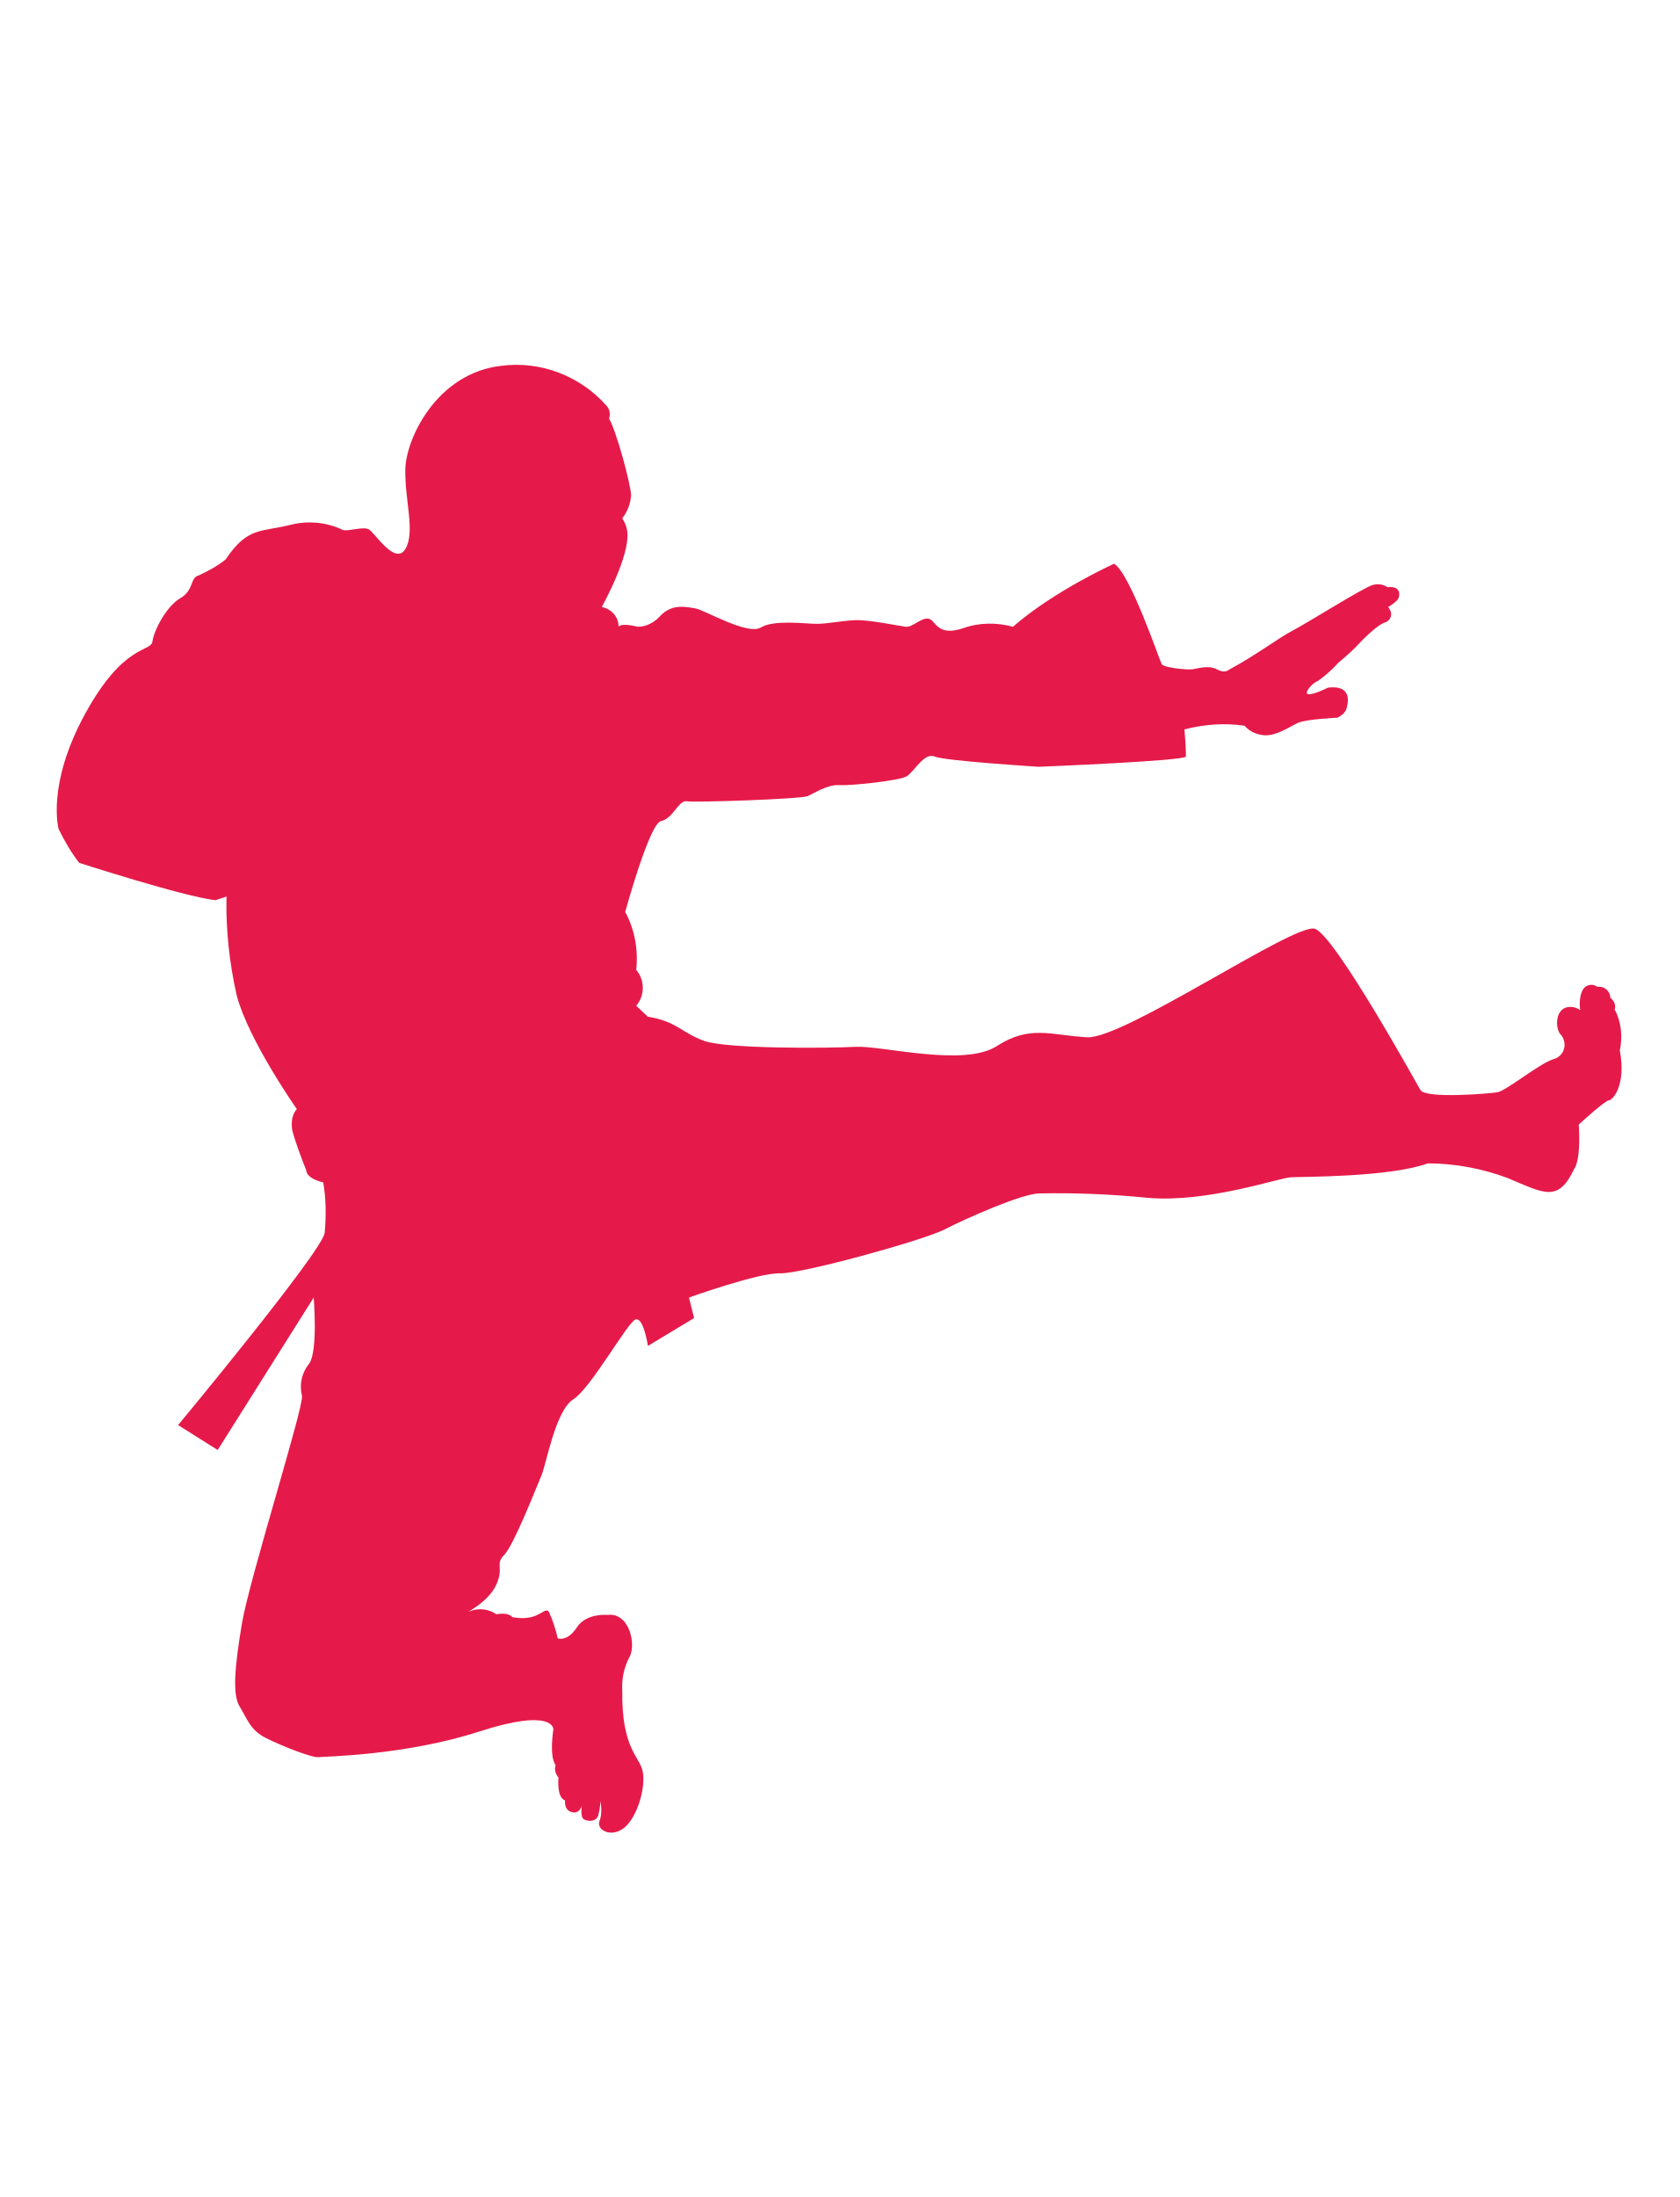
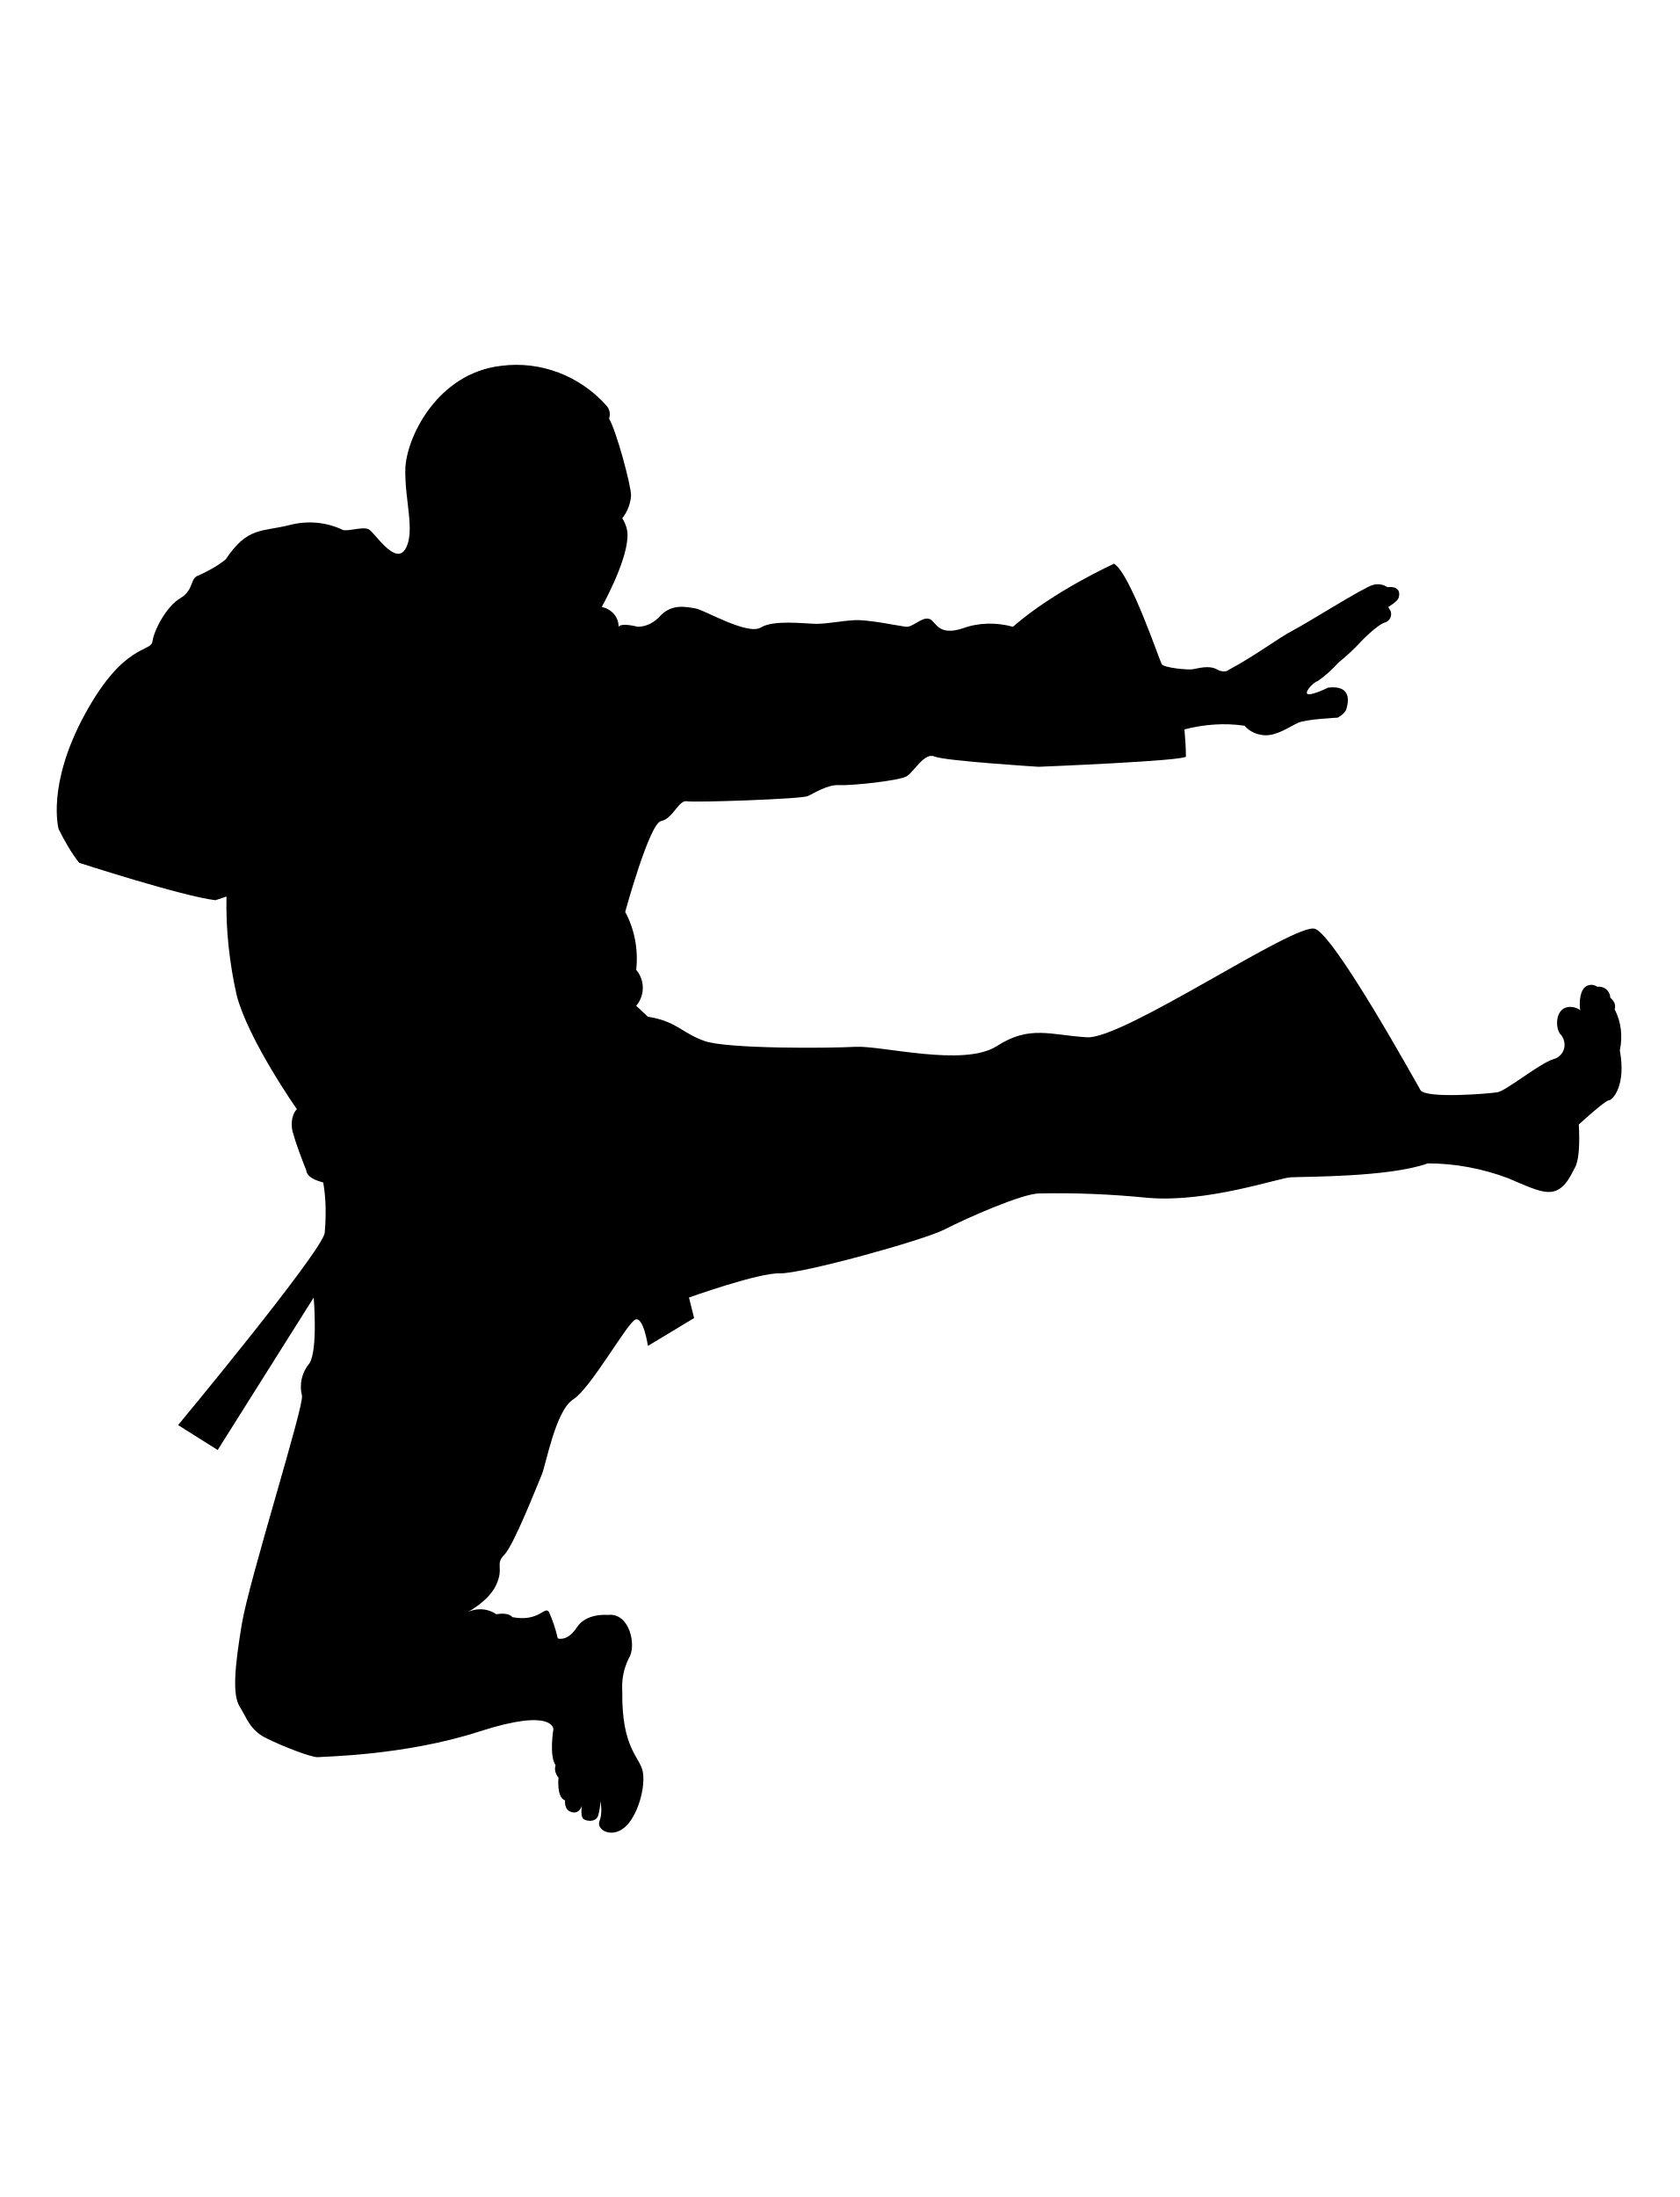
- <svg xmlns="http://www.w3.org/2000/svg" version="1.1" id="Layer_1" x="0px" y="0px" viewBox="0 0 229.2 299.7" style="enable-background:new 0 0 229.2 299.7;" xml:space="preserve">
-   <style type="text/css">
- 	.st0{fill:#E51A4A;}
- </style>
-   <path id="Path_369_2_" class="st0" d="M82.1,82.8c0,0,3.3-5.9,3.5-9.4c0.1-1-0.2-1.9-0.7-2.7c0.7-0.9,1.1-1.9,1.2-3.1  c0-1.4-2-8.8-3-10.5c0.2-0.6,0.1-1.2-0.3-1.7c-3.6-4.1-9-6.2-14.4-5.5c-8.8,1-13,9.9-13.1,14.1s1.4,8.6,0,10.9s-4.2-2.3-5-2.7  s-2.7,0.3-3.5,0.1c-2.3-1.1-4.8-1.3-7.2-0.7c-3.9,1-5.8,0.2-8.8,4.7c-1.1,0.9-2.4,1.6-3.7,2.2c-1.2,0.3-0.6,2-2.5,3.1  S21,86,20.8,87.5s-3.9,0.2-9.2,9.9S8,113.1,8,113.1c0.8,1.6,1.7,3.2,2.8,4.6c0,0,14.2,4.6,18.6,5.1l1.5-0.5  c-0.1,4.5,0.4,9.1,1.4,13.5c1.6,6.1,8.2,15.5,8.2,15.5s-1,0.9-0.6,3c0.5,1.8,1.2,3.6,1.9,5.4c0,0-0.1,1,2.3,1.6  c0.4,2.3,0.4,4.6,0.2,6.9c-0.5,2.7-20,26.2-20,26.2l5.4,3.4L42.8,177c0,0,0.6,7.2-0.6,9c-1,1.2-1.4,2.8-1,4.4  c0.3,1.4-7.2,25.1-8.2,31.1s-1.3,9.7-0.3,11.3s1.4,3.2,3.6,4.3s6.3,2.7,7.1,2.6s11.8-0.2,22-3.5s10.1-0.3,10.1-0.3s-0.6,3.6,0.3,4.9  c-0.2,0.6,0,1.2,0.4,1.7c0,0-0.3,2.7,0.9,3.1c0,0-0.2,1.3,0.9,1.6s1.4-0.9,1.4-0.9s-0.3,1.6,0.3,1.9s1.6,0.3,1.9-0.5  c0.2-0.7,0.3-1.3,0.3-2c0.2,0.9,0.2,1.9-0.1,2.7c-0.5,1.2,1.6,2.4,3.4,0.9s2.9-5.5,2.5-7.6s-2.9-3.1-2.8-11  c-0.1-1.6,0.2-3.1,0.9-4.5c1.1-1.7,0.1-6.3-2.9-5.9c0,0-2.9-0.3-4.2,1.7s-2.6,1.5-2.6,1.5c-0.3-1.3-0.7-2.5-1.2-3.6  c-0.6-0.9-1.3,1.4-5,0.7c0,0-0.4-0.7-2.2-0.4c-1.3-0.9-3-0.9-4.4,0c0,0,3.3-1.6,4.4-4s-0.2-2.8,1.1-4.1s4.5-9.5,5.1-10.9  s1.9-8.8,4.3-10.3s7.4-10.5,8.5-10.9s1.7,3.6,1.7,3.6l6.3-3.8l-0.7-2.8c0,0,9.5-3.4,12.4-3.3s19.6-4.5,22.5-6  c2.9-1.5,10.6-4.9,12.9-4.9c4.9-0.1,9.8,0.1,14.8,0.6c8.1,0.7,17.8-2.7,19.5-2.8s13.5,0,18.7-1.9c3.7,0,7.4,0.7,10.9,2  c5,2.1,6.9,3.4,9.1-1.3c0,0,0.9-0.9,0.6-6c0,0,3.6-3.3,4.1-3.3s2.4-2,1.5-6.8c0.4-1.9,0.2-3.9-0.7-5.6c0.2-0.6-0.1-1.2-0.6-1.6  c0-0.8-0.7-1.5-1.5-1.5c-0.1,0-0.2,0-0.3,0c-0.5-0.4-1.3-0.3-1.7,0.1c-0.8,0.8-0.7,2.6-0.6,3.1c-0.7-0.5-1.6-0.6-2.3-0.2  c-1.2,0.8-1,3-0.3,3.6c0.7,0.9,0.6,2.2-0.3,2.9c-0.2,0.2-0.5,0.3-0.8,0.4c-1.9,0.6-6.4,4.3-7.6,4.5s-9.8,0.9-10.5-0.3  s-11.7-21.1-14.4-22s-26.1,15.1-31.1,14.8s-7.8-1.7-12.3,1.2s-15.7-0.1-19.3,0.1s-17.5,0.3-20.6-0.8s-3.8-2.7-7.7-3.3l-1.6-1.5  c1.2-1.4,1.2-3.5,0-4.9c0.3-2.7-0.2-5.5-1.5-7.9c0,0,3.3-12.1,4.9-12.4s2.4-2.9,3.5-2.7s15.6-0.3,16.5-0.7s2.7-1.6,4.3-1.5  s8.2-0.6,9.2-1.2s2.4-3.3,3.8-2.7c1.4,0.6,14.2,1.4,14.2,1.4s20-0.8,20.1-1.4c0-1.2-0.1-2.5-0.2-3.7c2.7-0.7,5.5-0.9,8.2-0.5  c0.7,0.8,1.6,1.2,2.7,1.3c1.7,0.1,3.5-1.2,4.6-1.7s5.4-0.7,5.4-0.7s1-0.5,1.2-1.2s0.9-3.3-2.5-2.9c0,0-2,1-2.7,0.9s0.6-1.6,1.3-1.8  c1-0.7,2-1.6,2.8-2.5c1.1-0.9,2.1-1.8,3.1-2.9c0,0,2.2-2.3,3.3-2.6c0.6-0.2,1-0.9,0.7-1.6c-0.1-0.2-0.2-0.3-0.3-0.5  c0,0,1.2-0.7,1.4-1.2s0.3-1.7-1.5-1.5c-0.6-0.4-1.3-0.5-2-0.3c-1.2,0.3-8.8,5.1-10.9,6.2s-4.9,3.3-8.8,5.4c0,0-0.5,0.5-1.6-0.1  s-2.6-0.1-3.3,0s-3.9-0.2-4.2-0.7s-4.3-12.4-6.5-13.7c0,0-8.2,3.7-13.8,8.6c-2.2-0.6-4.6-0.6-6.8,0.2c-3.6,1.2-3.7-1.1-4.7-1.3  s-2.2,1.2-3.1,1.1s-5.1-1-7-0.9s-3.7,0.5-5.2,0.5s-5.8-0.6-7.6,0.5s-7.7-2.4-8.9-2.6s-3.2-0.7-4.8,1c-0.8,0.9-1.9,1.5-3.1,1.5  c0,0-2.2-0.6-2.6,0C84.4,84.2,83.5,83.1,82.1,82.8" />
+ <svg xmlns="http://www.w3.org/2000/svg" class="svg-sport" version="1.1" id="Layer_1" x="0px" y="0px" viewBox="0 0 229.2 299.7" style="enable-background:new 0 0 229.2 299.7;" xml:space="preserve">
+   <path id="Path_369_2_" class="st0" d="M82.1,82.8c0,0,3.3-5.9,3.5-9.4c0.1-1-0.2-1.9-0.7-2.7c0.7-0.9,1.1-1.9,1.2-3.1                      c0-1.4-2-8.8-3-10.5c0.2-0.6,0.1-1.2-0.3-1.7c-3.6-4.1-9-6.2-14.4-5.5c-8.8,1-13,9.9-13.1,14.1s1.4,8.6,0,10.9s-4.2-2.3-5-2.7                      s-2.7,0.3-3.5,0.1c-2.3-1.1-4.8-1.3-7.2-0.7c-3.9,1-5.8,0.2-8.8,4.7c-1.1,0.9-2.4,1.6-3.7,2.2c-1.2,0.3-0.6,2-2.5,3.1                      S21,86,20.8,87.5s-3.9,0.2-9.2,9.9S8,113.1,8,113.1c0.8,1.6,1.7,3.2,2.8,4.6c0,0,14.2,4.6,18.6,5.1l1.5-0.5                      c-0.1,4.5,0.4,9.1,1.4,13.5c1.6,6.1,8.2,15.5,8.2,15.5s-1,0.9-0.6,3c0.5,1.8,1.2,3.6,1.9,5.4c0,0-0.1,1,2.3,1.6                      c0.4,2.3,0.4,4.6,0.2,6.9c-0.5,2.7-20,26.2-20,26.2l5.4,3.4L42.8,177c0,0,0.6,7.2-0.6,9c-1,1.2-1.4,2.8-1,4.4                      c0.3,1.4-7.2,25.1-8.2,31.1s-1.3,9.7-0.3,11.3s1.4,3.2,3.6,4.3s6.3,2.7,7.1,2.6s11.8-0.2,22-3.5s10.1-0.3,10.1-0.3s-0.6,3.6,0.3,4.9                      c-0.2,0.6,0,1.2,0.4,1.7c0,0-0.3,2.7,0.9,3.1c0,0-0.2,1.3,0.9,1.6s1.4-0.9,1.4-0.9s-0.3,1.6,0.3,1.9s1.6,0.3,1.9-0.5                      c0.2-0.7,0.3-1.3,0.3-2c0.2,0.9,0.2,1.9-0.1,2.7c-0.5,1.2,1.6,2.4,3.4,0.9s2.9-5.5,2.5-7.6s-2.9-3.1-2.8-11                      c-0.1-1.6,0.2-3.1,0.9-4.5c1.1-1.7,0.1-6.3-2.9-5.9c0,0-2.9-0.3-4.2,1.7s-2.6,1.5-2.6,1.5c-0.3-1.3-0.7-2.5-1.2-3.6                      c-0.6-0.9-1.3,1.4-5,0.7c0,0-0.4-0.7-2.2-0.4c-1.3-0.9-3-0.9-4.4,0c0,0,3.3-1.6,4.4-4s-0.2-2.8,1.1-4.1s4.5-9.5,5.1-10.9                      s1.9-8.8,4.3-10.3s7.4-10.5,8.5-10.9s1.7,3.6,1.7,3.6l6.3-3.8l-0.7-2.8c0,0,9.5-3.4,12.4-3.3s19.6-4.5,22.5-6                      c2.9-1.5,10.6-4.9,12.9-4.9c4.9-0.1,9.8,0.1,14.8,0.6c8.1,0.7,17.8-2.7,19.5-2.8s13.5,0,18.7-1.9c3.7,0,7.4,0.7,10.9,2                      c5,2.1,6.9,3.4,9.1-1.3c0,0,0.9-0.9,0.6-6c0,0,3.6-3.3,4.1-3.3s2.4-2,1.5-6.8c0.4-1.9,0.2-3.9-0.7-5.6c0.2-0.6-0.1-1.2-0.6-1.6                      c0-0.8-0.7-1.5-1.5-1.5c-0.1,0-0.2,0-0.3,0c-0.5-0.4-1.3-0.3-1.7,0.1c-0.8,0.8-0.7,2.6-0.6,3.1c-0.7-0.5-1.6-0.6-2.3-0.2                      c-1.2,0.8-1,3-0.3,3.6c0.7,0.9,0.6,2.2-0.3,2.9c-0.2,0.2-0.5,0.3-0.8,0.4c-1.9,0.6-6.4,4.3-7.6,4.5s-9.8,0.9-10.5-0.3                      s-11.7-21.1-14.4-22s-26.1,15.1-31.1,14.8s-7.8-1.7-12.3,1.2s-15.7-0.1-19.3,0.1s-17.5,0.3-20.6-0.8s-3.8-2.7-7.7-3.3l-1.6-1.5                      c1.2-1.4,1.2-3.5,0-4.9c0.3-2.7-0.2-5.5-1.5-7.9c0,0,3.3-12.1,4.9-12.4s2.4-2.9,3.5-2.7s15.6-0.3,16.5-0.7s2.7-1.6,4.3-1.5                      s8.2-0.6,9.2-1.2s2.4-3.3,3.8-2.7c1.4,0.6,14.2,1.4,14.2,1.4s20-0.8,20.1-1.4c0-1.2-0.1-2.5-0.2-3.7c2.7-0.7,5.5-0.9,8.2-0.5                      c0.7,0.8,1.6,1.2,2.7,1.3c1.7,0.1,3.5-1.2,4.6-1.7s5.4-0.7,5.4-0.7s1-0.5,1.2-1.2s0.9-3.3-2.5-2.9c0,0-2,1-2.7,0.9s0.6-1.6,1.3-1.8                      c1-0.7,2-1.6,2.8-2.5c1.1-0.9,2.1-1.8,3.1-2.9c0,0,2.2-2.3,3.3-2.6c0.6-0.2,1-0.9,0.7-1.6c-0.1-0.2-0.2-0.3-0.3-0.5                      c0,0,1.2-0.7,1.4-1.2s0.3-1.7-1.5-1.5c-0.6-0.4-1.3-0.5-2-0.3c-1.2,0.3-8.8,5.1-10.9,6.2s-4.9,3.3-8.8,5.4c0,0-0.5,0.5-1.6-0.1                      s-2.6-0.1-3.3,0s-3.9-0.2-4.2-0.7s-4.3-12.4-6.5-13.7c0,0-8.2,3.7-13.8,8.6c-2.2-0.6-4.6-0.6-6.8,0.2c-3.6,1.2-3.7-1.1-4.7-1.3                      s-2.2,1.2-3.1,1.1s-5.1-1-7-0.9s-3.7,0.5-5.2,0.5s-5.8-0.6-7.6,0.5s-7.7-2.4-8.9-2.6s-3.2-0.7-4.8,1c-0.8,0.9-1.9,1.5-3.1,1.5                      c0,0-2.2-0.6-2.6,0C84.4,84.2,83.5,83.1,82.1,82.8" />
</svg>
